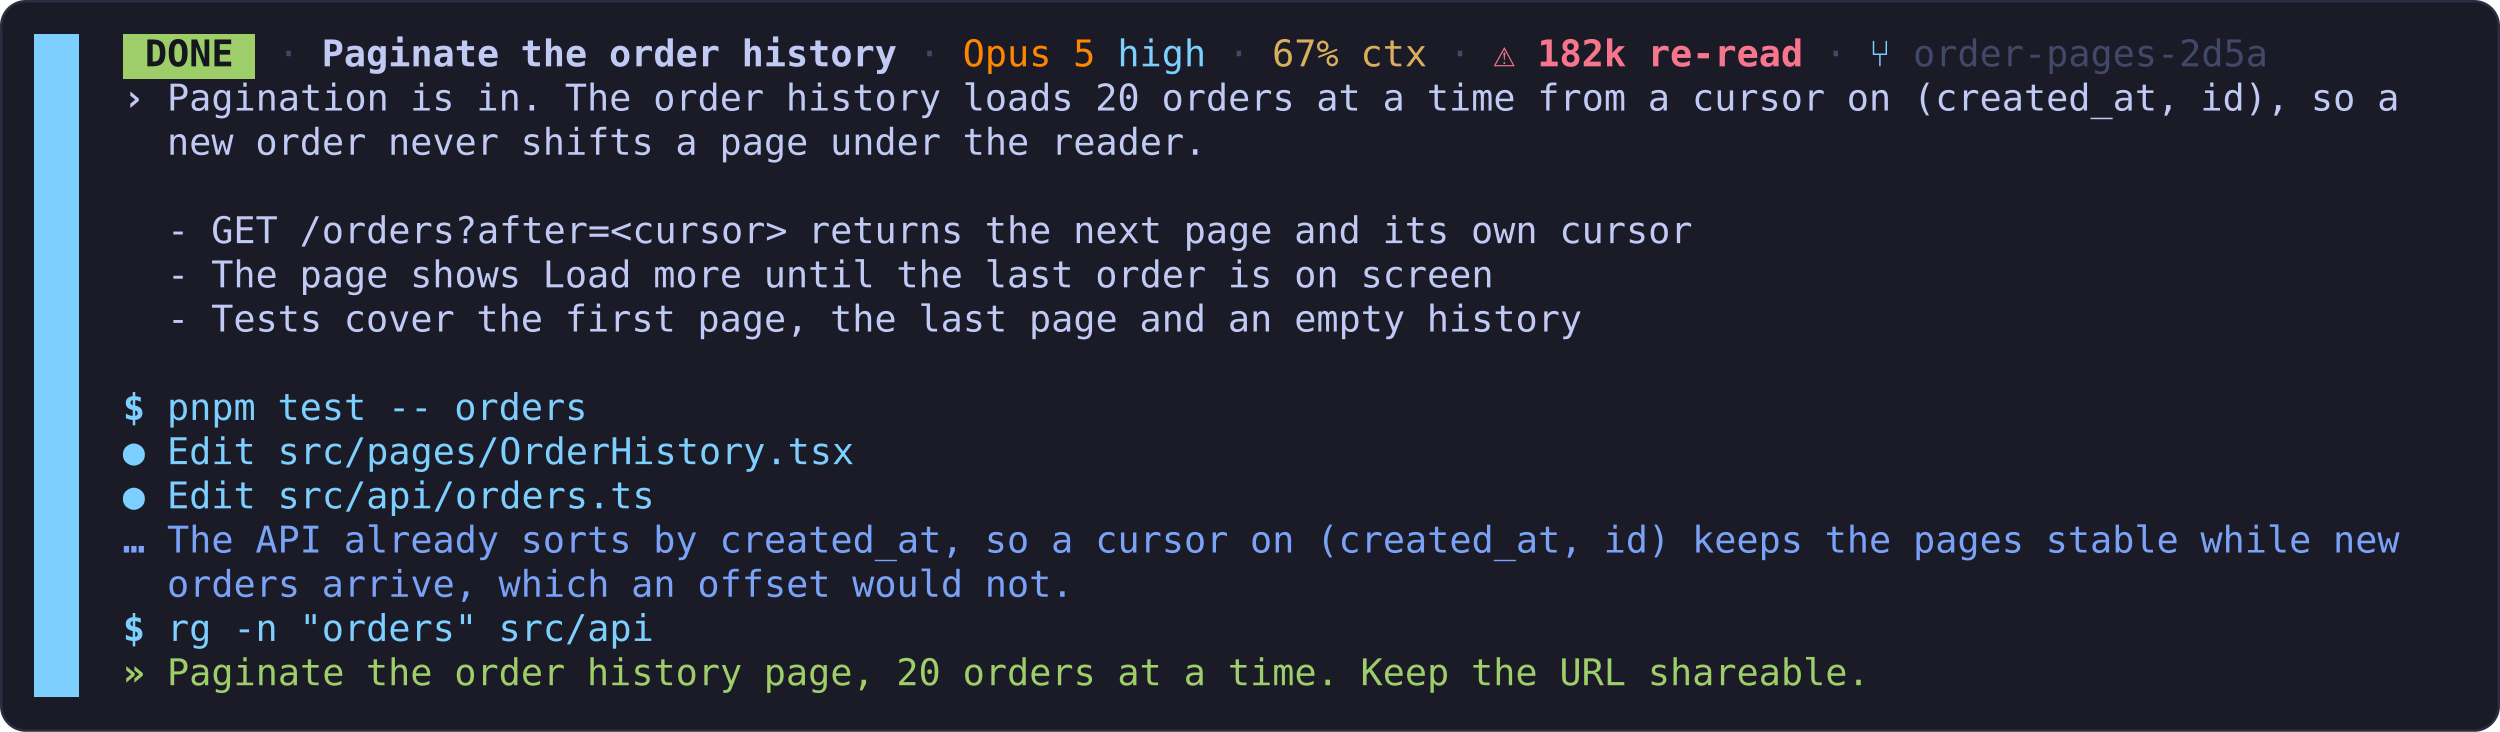
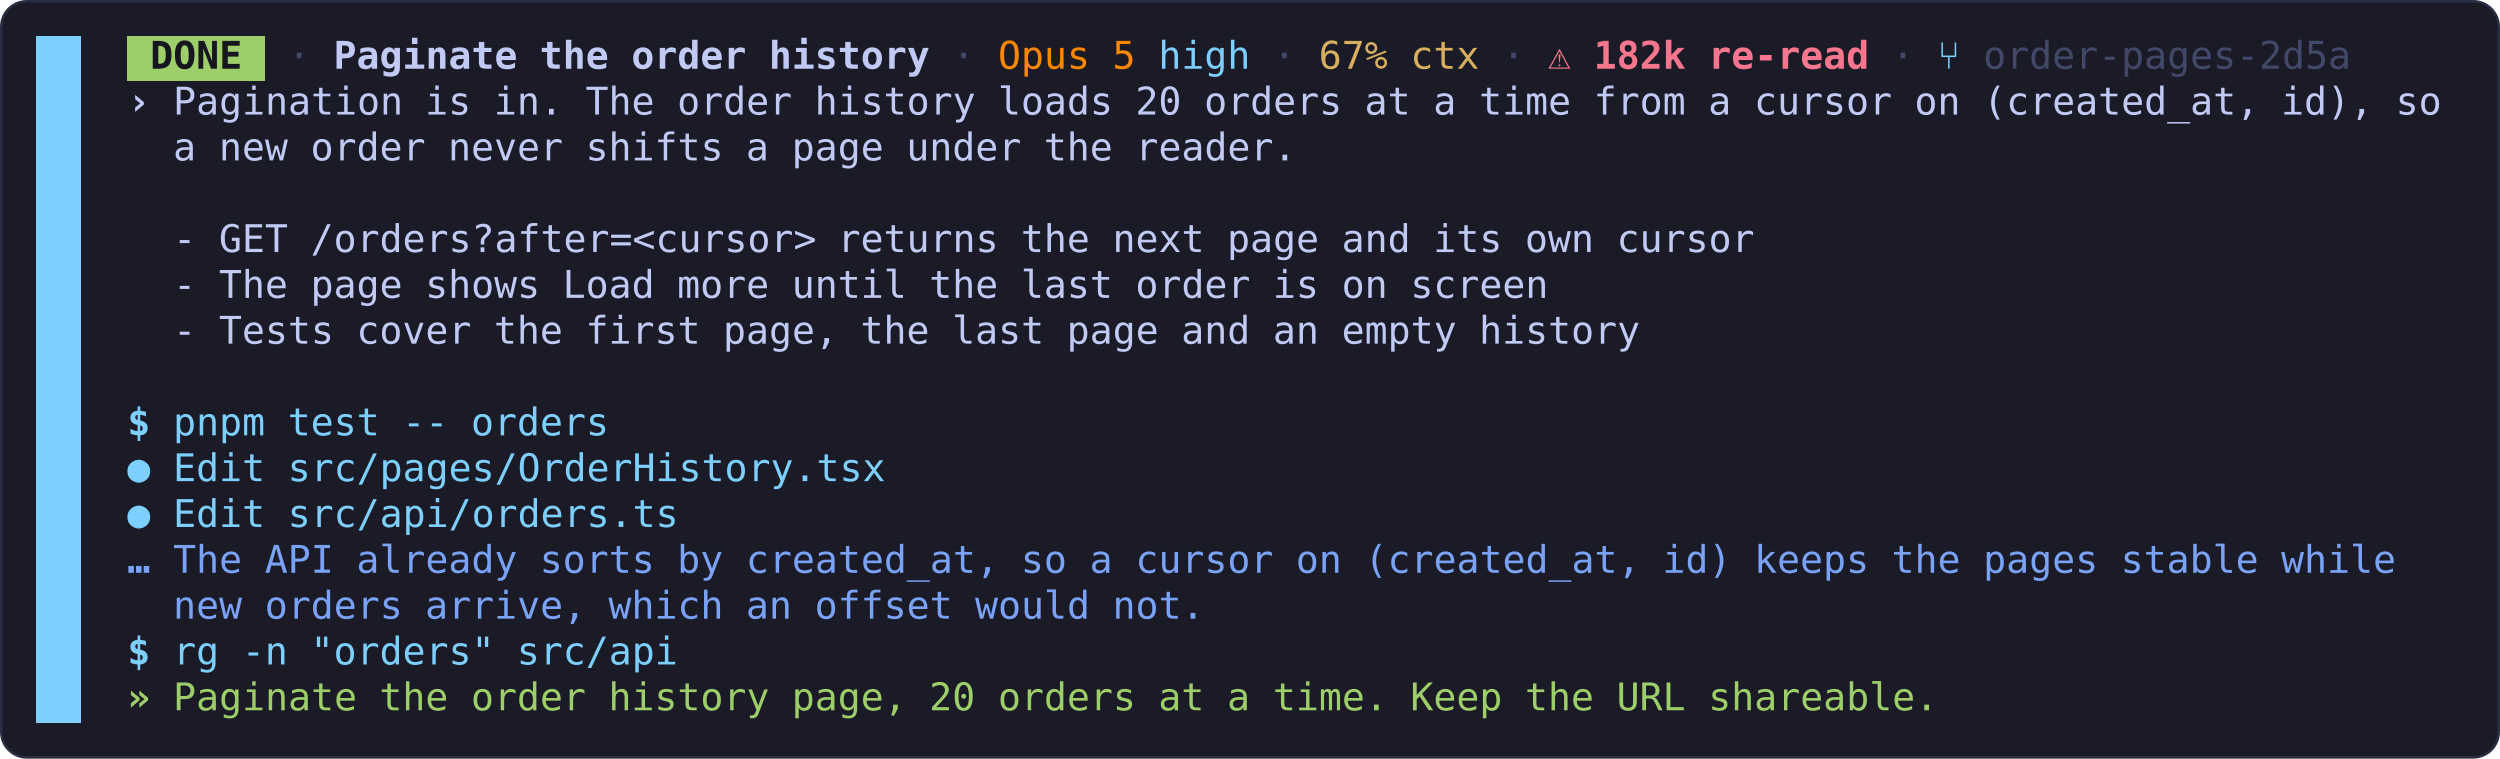
- <svg xmlns="http://www.w3.org/2000/svg" width="1018" height="298" viewBox="0 0 1018 298">
-   <rect x="0.5" y="0.5" width="1017" height="297" rx="10" fill="#1a1b26" stroke="#2a2e42" />
+ <svg xmlns="http://www.w3.org/2000/svg" width="982" height="298" viewBox="0 0 982 298">
+   <rect x="0.5" y="0.5" width="981" height="297" rx="10" fill="#1a1b26" stroke="#2a2e42" />
  <g transform="translate(14 14)" font-family="ui-monospace, SFMono-Regular, Menlo, Consolas, 'DejaVu Sans Mono', 'Liberation Mono', monospace" font-size="15">
    <rect x="36" y="0" width="54" height="18" fill="#9ece6a" shape-rendering="crispEdges" />
    <rect x="0" y="0" width="9" height="18" fill="#7dcfff" shape-rendering="crispEdges" />
    <rect x="9" y="0" width="9" height="18" fill="#7dcfff" shape-rendering="crispEdges" />
    <text x="45 54 63 72" y="13" fill="#15161e" font-weight="bold">DONE</text>
    <text x="99" y="13" fill="#414868">·</text>
    <text x="117 126 135 144 153 162 171 180" y="13" fill="#c0caf5" font-weight="bold">Paginate</text>
    <text x="198 207 216" y="13" fill="#c0caf5" font-weight="bold">the</text>
    <text x="234 243 252 261 270" y="13" fill="#c0caf5" font-weight="bold">order</text>
    <text x="288 297 306 315 324 333 342" y="13" fill="#c0caf5" font-weight="bold">history</text>
    <text x="360" y="13" fill="#414868">·</text>
    <text x="378 387 396 405" y="13" fill="#ff8700">Opus</text>
    <text x="423" y="13" fill="#ff8700">5</text>
    <text x="441 450 459 468" y="13" fill="#7dcfff">high</text>
    <text x="486" y="13" fill="#414868">·</text>
    <text x="504 513 522" y="13" fill="#d7af5f">67%</text>
    <text x="540 549 558" y="13" fill="#d7af5f">ctx</text>
    <text x="576" y="13" fill="#414868">·</text>
    <text x="594" y="13" fill="#f7768e" font-weight="bold">⚠</text>
    <text x="612 621 630 639" y="13" fill="#f7768e" font-weight="bold">182k</text>
    <text x="657 666 675 684 693 702 711" y="13" fill="#f7768e" font-weight="bold">re-read</text>
    <text x="729" y="13" fill="#414868">·</text>
    <text x="747" y="13" fill="#7dcfff">⑂</text>
    <text x="765 774 783 792 801 810 819 828 837 846 855 864 873 882 891 900" y="13" fill="#414868">order-pages-2d5a</text>
    <rect x="0" y="18" width="9" height="18" fill="#7dcfff" shape-rendering="crispEdges" />
    <rect x="9" y="18" width="9" height="18" fill="#7dcfff" shape-rendering="crispEdges" />
    <text x="36" y="31" fill="#c0caf5" font-weight="bold">›</text>
    <text x="54 63 72 81 90 99 108 117 126 135" y="31" fill="#c0caf5">Pagination</text>
    <text x="153 162" y="31" fill="#c0caf5">is</text>
    <text x="180 189 198" y="31" fill="#c0caf5">in.</text>
    <text x="216 225 234" y="31" fill="#c0caf5">The</text>
    <text x="252 261 270 279 288" y="31" fill="#c0caf5">order</text>
    <text x="306 315 324 333 342 351 360" y="31" fill="#c0caf5">history</text>
    <text x="378 387 396 405 414" y="31" fill="#c0caf5">loads</text>
    <text x="432 441" y="31" fill="#c0caf5">20</text>
    <text x="459 468 477 486 495 504" y="31" fill="#c0caf5">orders</text>
    <text x="522 531" y="31" fill="#c0caf5">at</text>
    <text x="549" y="31" fill="#c0caf5">a</text>
    <text x="567 576 585 594" y="31" fill="#c0caf5">time</text>
    <text x="612 621 630 639" y="31" fill="#c0caf5">from</text>
    <text x="657" y="31" fill="#c0caf5">a</text>
    <text x="675 684 693 702 711 720" y="31" fill="#c0caf5">cursor</text>
    <text x="738 747" y="31" fill="#c0caf5">on</text>
    <text x="765 774 783 792 801 810 819 828 837 846 855 864" y="31" fill="#c0caf5">(created_at,</text>
    <text x="882 891 900 909" y="31" fill="#c0caf5">id),</text>
    <text x="927 936" y="31" fill="#c0caf5">so</text>
-     <text x="954" y="31" fill="#c0caf5">a</text>
    <rect x="0" y="36" width="9" height="18" fill="#7dcfff" shape-rendering="crispEdges" />
    <rect x="9" y="36" width="9" height="18" fill="#7dcfff" shape-rendering="crispEdges" />
-     <text x="54 63 72" y="49" fill="#c0caf5">new</text>
-     <text x="90 99 108 117 126" y="49" fill="#c0caf5">order</text>
-     <text x="144 153 162 171 180" y="49" fill="#c0caf5">never</text>
-     <text x="198 207 216 225 234 243" y="49" fill="#c0caf5">shifts</text>
-     <text x="261" y="49" fill="#c0caf5">a</text>
-     <text x="279 288 297 306" y="49" fill="#c0caf5">page</text>
-     <text x="324 333 342 351 360" y="49" fill="#c0caf5">under</text>
-     <text x="378 387 396" y="49" fill="#c0caf5">the</text>
-     <text x="414 423 432 441 450 459 468" y="49" fill="#c0caf5">reader.</text>
+     <text x="54" y="49" fill="#c0caf5">a</text>
+     <text x="72 81 90" y="49" fill="#c0caf5">new</text>
+     <text x="108 117 126 135 144" y="49" fill="#c0caf5">order</text>
+     <text x="162 171 180 189 198" y="49" fill="#c0caf5">never</text>
+     <text x="216 225 234 243 252 261" y="49" fill="#c0caf5">shifts</text>
+     <text x="279" y="49" fill="#c0caf5">a</text>
+     <text x="297 306 315 324" y="49" fill="#c0caf5">page</text>
+     <text x="342 351 360 369 378" y="49" fill="#c0caf5">under</text>
+     <text x="396 405 414" y="49" fill="#c0caf5">the</text>
+     <text x="432 441 450 459 468 477 486" y="49" fill="#c0caf5">reader.</text>
    <rect x="0" y="54" width="9" height="18" fill="#7dcfff" shape-rendering="crispEdges" />
    <rect x="9" y="54" width="9" height="18" fill="#7dcfff" shape-rendering="crispEdges" />
    <rect x="0" y="72" width="9" height="18" fill="#7dcfff" shape-rendering="crispEdges" />
    <rect x="9" y="72" width="9" height="18" fill="#7dcfff" shape-rendering="crispEdges" />
    <text x="54" y="85" fill="#c0caf5">-</text>
    <text x="72 81 90" y="85" fill="#c0caf5">GET</text>
    <text x="108 117 126 135 144 153 162 171 180 189 198 207 216 225 234 243 252 261 270 279 288 297" y="85" fill="#c0caf5">/orders?after=&lt;cursor&gt;</text>
    <text x="315 324 333 342 351 360 369" y="85" fill="#c0caf5">returns</text>
    <text x="387 396 405" y="85" fill="#c0caf5">the</text>
    <text x="423 432 441 450" y="85" fill="#c0caf5">next</text>
    <text x="468 477 486 495" y="85" fill="#c0caf5">page</text>
    <text x="513 522 531" y="85" fill="#c0caf5">and</text>
    <text x="549 558 567" y="85" fill="#c0caf5">its</text>
    <text x="585 594 603" y="85" fill="#c0caf5">own</text>
    <text x="621 630 639 648 657 666" y="85" fill="#c0caf5">cursor</text>
    <rect x="0" y="90" width="9" height="18" fill="#7dcfff" shape-rendering="crispEdges" />
    <rect x="9" y="90" width="9" height="18" fill="#7dcfff" shape-rendering="crispEdges" />
    <text x="54" y="103" fill="#c0caf5">-</text>
    <text x="72 81 90" y="103" fill="#c0caf5">The</text>
    <text x="108 117 126 135" y="103" fill="#c0caf5">page</text>
    <text x="153 162 171 180 189" y="103" fill="#c0caf5">shows</text>
    <text x="207 216 225 234" y="103" fill="#c0caf5">Load</text>
    <text x="252 261 270 279" y="103" fill="#c0caf5">more</text>
    <text x="297 306 315 324 333" y="103" fill="#c0caf5">until</text>
    <text x="351 360 369" y="103" fill="#c0caf5">the</text>
    <text x="387 396 405 414" y="103" fill="#c0caf5">last</text>
    <text x="432 441 450 459 468" y="103" fill="#c0caf5">order</text>
    <text x="486 495" y="103" fill="#c0caf5">is</text>
    <text x="513 522" y="103" fill="#c0caf5">on</text>
    <text x="540 549 558 567 576 585" y="103" fill="#c0caf5">screen</text>
    <rect x="0" y="108" width="9" height="18" fill="#7dcfff" shape-rendering="crispEdges" />
    <rect x="9" y="108" width="9" height="18" fill="#7dcfff" shape-rendering="crispEdges" />
    <text x="54" y="121" fill="#c0caf5">-</text>
    <text x="72 81 90 99 108" y="121" fill="#c0caf5">Tests</text>
    <text x="126 135 144 153 162" y="121" fill="#c0caf5">cover</text>
    <text x="180 189 198" y="121" fill="#c0caf5">the</text>
    <text x="216 225 234 243 252" y="121" fill="#c0caf5">first</text>
    <text x="270 279 288 297 306" y="121" fill="#c0caf5">page,</text>
    <text x="324 333 342" y="121" fill="#c0caf5">the</text>
    <text x="360 369 378 387" y="121" fill="#c0caf5">last</text>
    <text x="405 414 423 432" y="121" fill="#c0caf5">page</text>
    <text x="450 459 468" y="121" fill="#c0caf5">and</text>
    <text x="486 495" y="121" fill="#c0caf5">an</text>
    <text x="513 522 531 540 549" y="121" fill="#c0caf5">empty</text>
    <text x="567 576 585 594 603 612 621" y="121" fill="#c0caf5">history</text>
    <rect x="0" y="126" width="9" height="18" fill="#7dcfff" shape-rendering="crispEdges" />
    <rect x="9" y="126" width="9" height="18" fill="#7dcfff" shape-rendering="crispEdges" />
    <rect x="0" y="144" width="9" height="18" fill="#7dcfff" shape-rendering="crispEdges" />
    <rect x="9" y="144" width="9" height="18" fill="#7dcfff" shape-rendering="crispEdges" />
    <text x="36" y="157" fill="#7dcfff" font-weight="bold">$</text>
    <text x="54 63 72 81" y="157" fill="#7dcfff">pnpm</text>
    <text x="99 108 117 126" y="157" fill="#7dcfff">test</text>
    <text x="144 153" y="157" fill="#7dcfff">--</text>
    <text x="171 180 189 198 207 216" y="157" fill="#7dcfff">orders</text>
    <rect x="0" y="162" width="9" height="18" fill="#7dcfff" shape-rendering="crispEdges" />
    <rect x="9" y="162" width="9" height="18" fill="#7dcfff" shape-rendering="crispEdges" />
    <text x="36" y="175" fill="#7dcfff" font-weight="bold">●</text>
    <text x="54 63 72 81" y="175" fill="#7dcfff">Edit</text>
    <text x="99 108 117 126 135 144 153 162 171 180 189 198 207 216 225 234 243 252 261 270 279 288 297 306 315 324" y="175" fill="#7dcfff">src/pages/OrderHistory.tsx</text>
    <rect x="0" y="180" width="9" height="18" fill="#7dcfff" shape-rendering="crispEdges" />
    <rect x="9" y="180" width="9" height="18" fill="#7dcfff" shape-rendering="crispEdges" />
    <text x="36" y="193" fill="#7dcfff" font-weight="bold">●</text>
    <text x="54 63 72 81" y="193" fill="#7dcfff">Edit</text>
    <text x="99 108 117 126 135 144 153 162 171 180 189 198 207 216 225 234 243" y="193" fill="#7dcfff">src/api/orders.ts</text>
    <rect x="0" y="198" width="9" height="18" fill="#7dcfff" shape-rendering="crispEdges" />
    <rect x="9" y="198" width="9" height="18" fill="#7dcfff" shape-rendering="crispEdges" />
    <text x="36" y="211" fill="#7aa2f7" font-weight="bold">…</text>
    <text x="54 63 72" y="211" fill="#7aa2f7">The</text>
    <text x="90 99 108" y="211" fill="#7aa2f7">API</text>
    <text x="126 135 144 153 162 171 180" y="211" fill="#7aa2f7">already</text>
    <text x="198 207 216 225 234" y="211" fill="#7aa2f7">sorts</text>
    <text x="252 261" y="211" fill="#7aa2f7">by</text>
    <text x="279 288 297 306 315 324 333 342 351 360 369" y="211" fill="#7aa2f7">created_at,</text>
    <text x="387 396" y="211" fill="#7aa2f7">so</text>
    <text x="414" y="211" fill="#7aa2f7">a</text>
    <text x="432 441 450 459 468 477" y="211" fill="#7aa2f7">cursor</text>
    <text x="495 504" y="211" fill="#7aa2f7">on</text>
    <text x="522 531 540 549 558 567 576 585 594 603 612 621" y="211" fill="#7aa2f7">(created_at,</text>
    <text x="639 648 657" y="211" fill="#7aa2f7">id)</text>
    <text x="675 684 693 702 711" y="211" fill="#7aa2f7">keeps</text>
    <text x="729 738 747" y="211" fill="#7aa2f7">the</text>
    <text x="765 774 783 792 801" y="211" fill="#7aa2f7">pages</text>
    <text x="819 828 837 846 855 864" y="211" fill="#7aa2f7">stable</text>
    <text x="882 891 900 909 918" y="211" fill="#7aa2f7">while</text>
-     <text x="936 945 954" y="211" fill="#7aa2f7">new</text>
    <rect x="0" y="216" width="9" height="18" fill="#7dcfff" shape-rendering="crispEdges" />
    <rect x="9" y="216" width="9" height="18" fill="#7dcfff" shape-rendering="crispEdges" />
-     <text x="54 63 72 81 90 99" y="229" fill="#7aa2f7">orders</text>
-     <text x="117 126 135 144 153 162 171" y="229" fill="#7aa2f7">arrive,</text>
-     <text x="189 198 207 216 225" y="229" fill="#7aa2f7">which</text>
-     <text x="243 252" y="229" fill="#7aa2f7">an</text>
-     <text x="270 279 288 297 306 315" y="229" fill="#7aa2f7">offset</text>
-     <text x="333 342 351 360 369" y="229" fill="#7aa2f7">would</text>
-     <text x="387 396 405 414" y="229" fill="#7aa2f7">not.</text>
+     <text x="54 63 72" y="229" fill="#7aa2f7">new</text>
+     <text x="90 99 108 117 126 135" y="229" fill="#7aa2f7">orders</text>
+     <text x="153 162 171 180 189 198 207" y="229" fill="#7aa2f7">arrive,</text>
+     <text x="225 234 243 252 261" y="229" fill="#7aa2f7">which</text>
+     <text x="279 288" y="229" fill="#7aa2f7">an</text>
+     <text x="306 315 324 333 342 351" y="229" fill="#7aa2f7">offset</text>
+     <text x="369 378 387 396 405" y="229" fill="#7aa2f7">would</text>
+     <text x="423 432 441 450" y="229" fill="#7aa2f7">not.</text>
    <rect x="0" y="234" width="9" height="18" fill="#7dcfff" shape-rendering="crispEdges" />
    <rect x="9" y="234" width="9" height="18" fill="#7dcfff" shape-rendering="crispEdges" />
    <text x="36" y="247" fill="#7dcfff" font-weight="bold">$</text>
    <text x="54 63" y="247" fill="#7dcfff">rg</text>
    <text x="81 90" y="247" fill="#7dcfff">-n</text>
    <text x="108 117 126 135 144 153 162 171" y="247" fill="#7dcfff">"orders"</text>
    <text x="189 198 207 216 225 234 243" y="247" fill="#7dcfff">src/api</text>
    <rect x="0" y="252" width="9" height="18" fill="#7dcfff" shape-rendering="crispEdges" />
    <rect x="9" y="252" width="9" height="18" fill="#7dcfff" shape-rendering="crispEdges" />
    <text x="36" y="265" fill="#9ece6a" font-weight="bold">»</text>
    <text x="54 63 72 81 90 99 108 117" y="265" fill="#9ece6a">Paginate</text>
    <text x="135 144 153" y="265" fill="#9ece6a">the</text>
    <text x="171 180 189 198 207" y="265" fill="#9ece6a">order</text>
    <text x="225 234 243 252 261 270 279" y="265" fill="#9ece6a">history</text>
    <text x="297 306 315 324 333" y="265" fill="#9ece6a">page,</text>
    <text x="351 360" y="265" fill="#9ece6a">20</text>
    <text x="378 387 396 405 414 423" y="265" fill="#9ece6a">orders</text>
    <text x="441 450" y="265" fill="#9ece6a">at</text>
    <text x="468" y="265" fill="#9ece6a">a</text>
    <text x="486 495 504 513 522" y="265" fill="#9ece6a">time.</text>
    <text x="540 549 558 567" y="265" fill="#9ece6a">Keep</text>
    <text x="585 594 603" y="265" fill="#9ece6a">the</text>
    <text x="621 630 639" y="265" fill="#9ece6a">URL</text>
    <text x="657 666 675 684 693 702 711 720 729 738" y="265" fill="#9ece6a">shareable.</text>
  </g>
</svg>
